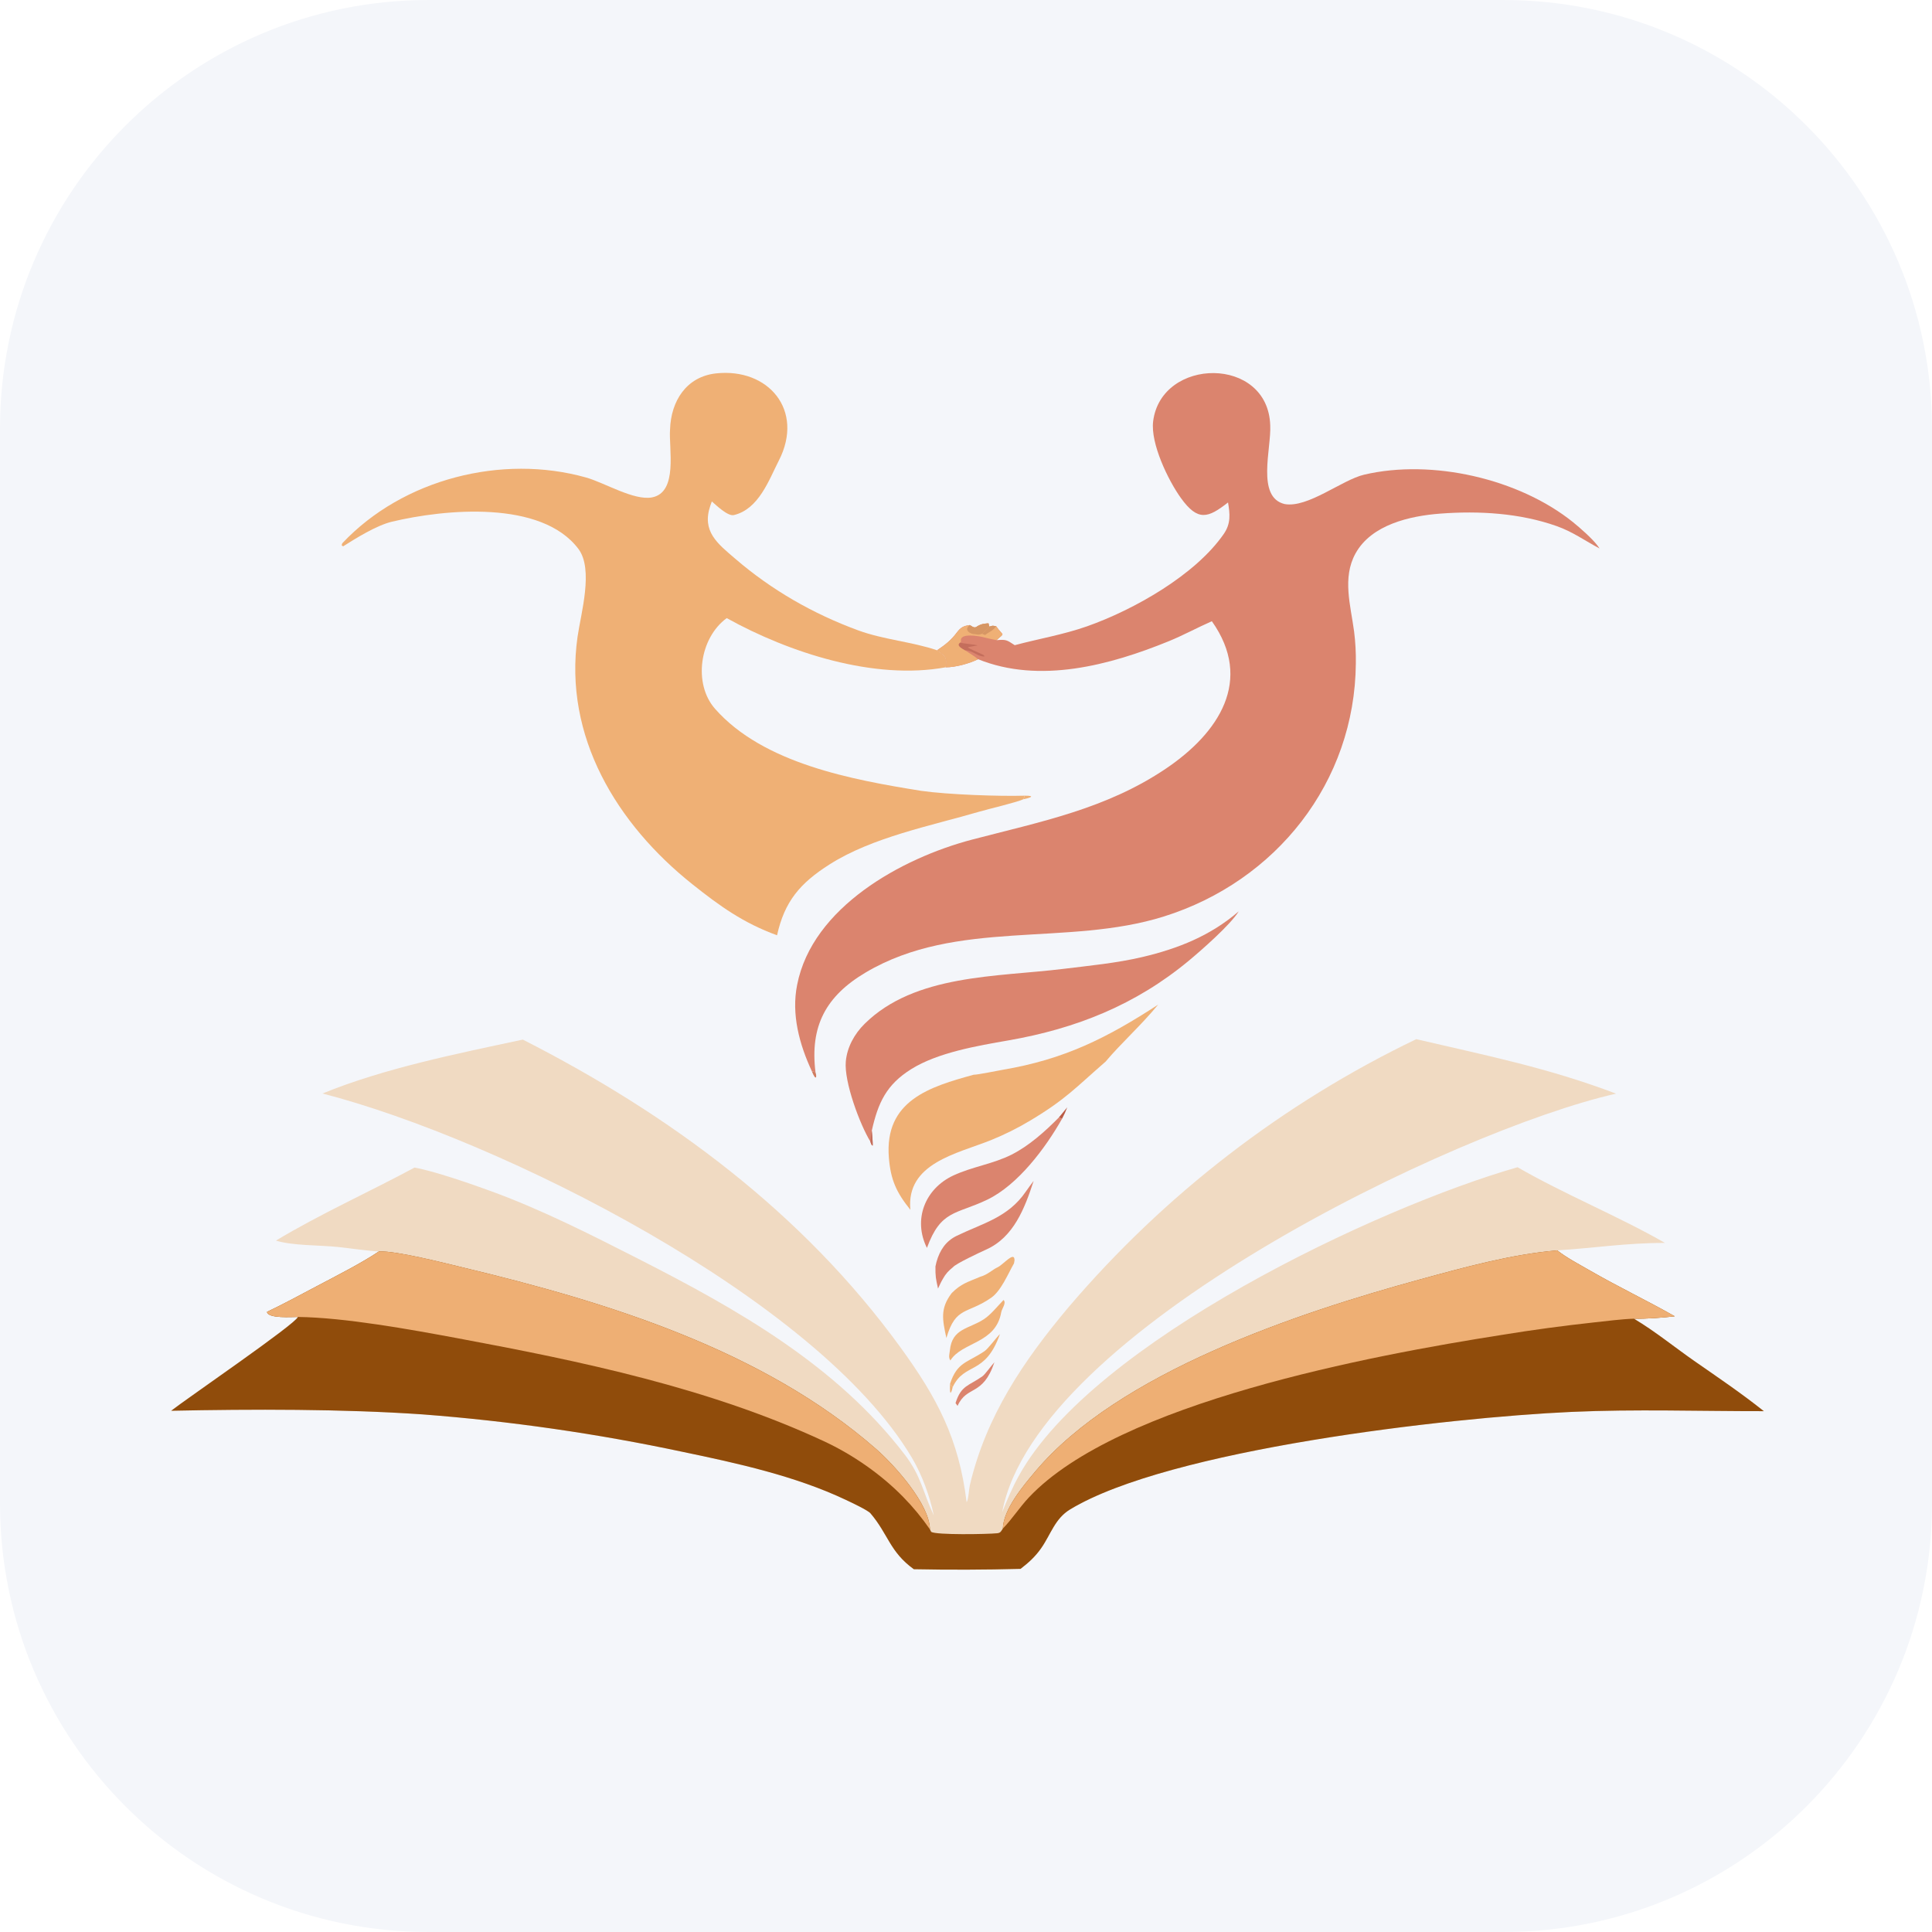
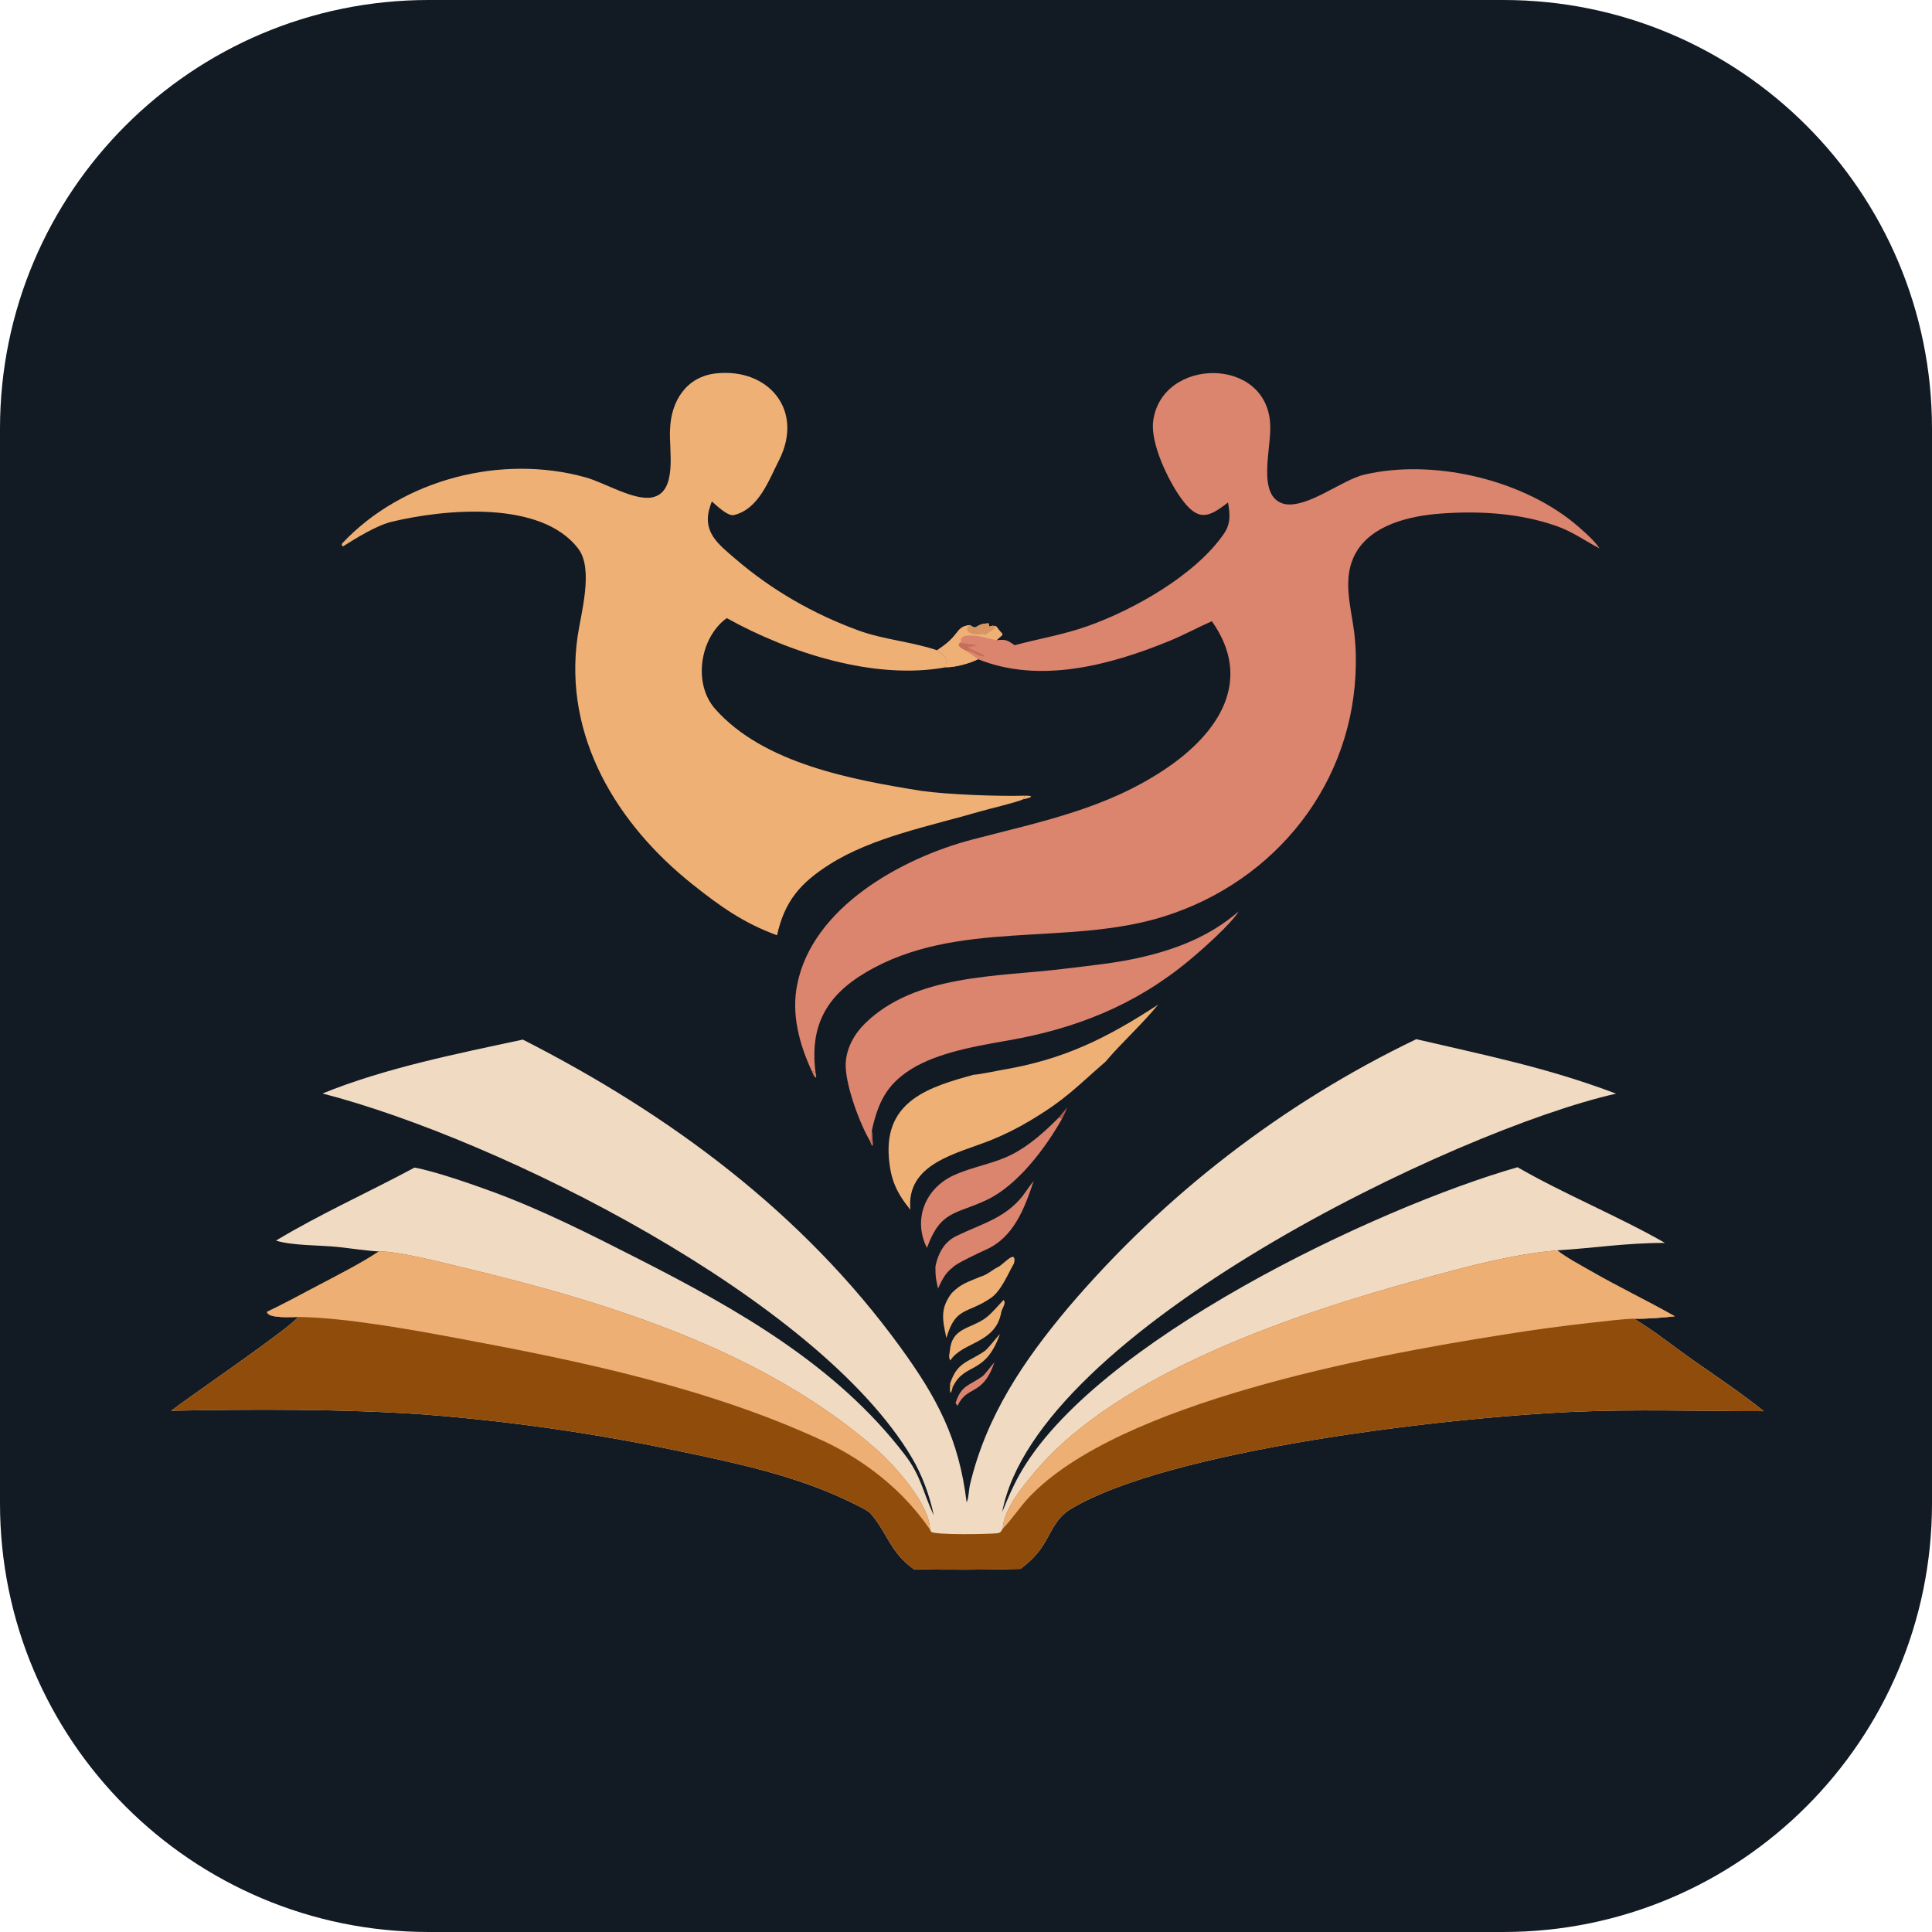
<svg xmlns="http://www.w3.org/2000/svg" viewBox="0 0 2048 2048" width="2048" height="2048">
-   <rect width="2048" height="2048" rx="454.4" fill="#F4F6FA" />
+   <rect width="2048" height="2048" rx="454.4" fill="#121A24" />
  <g transform="translate(-102.40,-102.40) scale(1.1)">
    <path transform="translate(0,0)" fill="rgb(240,218,194)" d="M 1457.91 1094.51 C 1526.14 1110.43 1584.42 1122 1650.46 1147.01 C 1496.51 1181.69 1091.39 1375.88 1058.89 1550.31 C 1063.71 1538.26 1068.82 1526.27 1075.13 1514.9 C 1146.47 1386.18 1419.38 1256.89 1555.53 1217.92 C 1600.05 1243.68 1653.28 1265.4 1697.61 1290.86 C 1659.91 1290.81 1629.82 1295.82 1593.76 1298.03 C 1602.61 1305.1 1615.3 1311.72 1625.24 1317.47 C 1652.03 1332.94 1680.12 1346.32 1707.04 1361.57 C 1695.64 1362.92 1679.18 1364.17 1667.66 1363.89 C 1687.73 1375.78 1706.45 1391.11 1725.57 1404.44 C 1748.72 1420.58 1770.75 1435.36 1792.87 1453 C 1731.14 1453.08 1669.08 1450.93 1607.41 1453.71 C 1487.63 1459.12 1219.54 1490.03 1124.36 1547.65 C 1109.55 1556.62 1105.77 1571.77 1096.37 1585.15 C 1090.72 1593.2 1084.35 1598.99 1076.58 1604.96 C 1042.3 1605.88 1008.01 1605.99 973.72 1605.3 C 950.419 1588.45 949.196 1571.7 931.949 1551.43 C 929.37 1548.39 912.705 1540.61 907.927 1538.35 C 859.531 1515.46 803.223 1503.06 750.857 1492.19 C 668.283 1474.6 584.627 1462.55 500.446 1456.12 C 423.637 1450.8 335.592 1450.99 258.036 1452.6 C 273.301 1440.67 377.967 1369.07 380.163 1362.21 C 374.566 1362.18 351.148 1363.95 350.386 1357.3 C 366.02 1349.91 384.243 1340.02 399.666 1331.88 C 417.873 1322.28 441.325 1310.39 458.26 1299.06 C 450.104 1298.88 428.423 1295.79 418.854 1294.78 C 401.044 1292.91 374.911 1293.61 359.029 1288.62 C 401.137 1263.22 448.914 1241.75 492.568 1218.26 C 511.725 1221.65 548.385 1234.43 566.943 1241.24 C 615.793 1259.18 662.041 1282.64 708.304 1306.21 C 803.401 1354.67 898.935 1408.55 964.968 1494.87 C 980.692 1515.43 982.331 1530.55 992.4 1552.21 L 992.948 1553.36 C 989.018 1534.53 981.657 1514.42 971.838 1497.84 C 881 1344.48 574.369 1190.9 403.894 1146.86 C 463.51 1122.48 533.948 1108.41 596.925 1094.92 C 738.282 1166.87 866.438 1261.63 960.528 1391.07 C 996.15 1440.08 1017.18 1479.52 1024.57 1540.61 C 1026.3 1538.94 1026.83 1528.03 1027.73 1524.2 C 1043.4 1457.8 1079.37 1404.47 1122.94 1352.66 C 1215.36 1244.19 1329.46 1156.25 1457.91 1094.51 z" />
    <path transform="translate(0,0)" fill="rgb(144,76,11)" d="M 1059.48 1566.18 C 1060.11 1547.35 1079.35 1524.7 1090.77 1511.12 C 1171.12 1415.61 1343.58 1358.3 1461.06 1326.17 C 1504.26 1314.36 1549.03 1301.91 1593.76 1298.03 C 1602.61 1305.1 1615.3 1311.72 1625.24 1317.47 C 1652.03 1332.94 1680.12 1346.32 1707.04 1361.57 C 1695.64 1362.92 1679.18 1364.17 1667.66 1363.89 C 1687.73 1375.78 1706.45 1391.11 1725.57 1404.44 C 1748.72 1420.58 1770.75 1435.36 1792.87 1453 C 1731.14 1453.08 1669.08 1450.93 1607.41 1453.71 C 1487.63 1459.12 1219.54 1490.03 1124.36 1547.65 C 1109.55 1556.62 1105.77 1571.77 1096.37 1585.15 C 1090.72 1593.2 1084.35 1598.99 1076.58 1604.96 C 1042.3 1605.88 1008.01 1605.99 973.72 1605.3 C 950.419 1588.45 949.196 1571.7 931.949 1551.43 C 929.37 1548.39 912.705 1540.61 907.927 1538.35 C 859.531 1515.46 803.223 1503.06 750.857 1492.19 C 668.283 1474.6 584.627 1462.55 500.446 1456.12 C 423.637 1450.8 335.592 1450.99 258.036 1452.6 C 273.301 1440.67 377.967 1369.07 380.163 1362.21 C 374.566 1362.18 351.148 1363.95 350.386 1357.3 C 366.02 1349.91 384.243 1340.02 399.666 1331.88 C 417.873 1322.28 441.325 1310.39 458.26 1299.06 C 475.227 1298.38 521.471 1310.29 539.195 1314.53 C 677.862 1347.73 827.82 1393.83 937.088 1489.22 C 955.239 1505.06 988.878 1542.59 989.259 1566.94 L 990.447 1569.3 C 995.209 1572.45 1044.42 1571.6 1054 1570.65 C 1057.43 1570.31 1057.86 1568.63 1059.48 1566.18 z" />
    <path transform="translate(0,0)" fill="rgb(238,175,116)" d="M 1059.48 1566.18 C 1060.11 1547.35 1079.35 1524.7 1090.77 1511.12 C 1171.12 1415.61 1343.58 1358.3 1461.06 1326.17 C 1504.26 1314.36 1549.03 1301.91 1593.76 1298.03 C 1602.61 1305.1 1615.3 1311.72 1625.24 1317.47 C 1652.03 1332.94 1680.12 1346.32 1707.04 1361.57 C 1695.64 1362.92 1679.18 1364.17 1667.66 1363.89 C 1655.89 1364.26 1640.96 1366.19 1629.04 1367.48 C 1599.41 1370.69 1569.87 1374.7 1540.45 1379.5 C 1414.75 1399.21 1170.73 1444.72 1084.62 1536.09 C 1075.67 1545.59 1068.51 1556.9 1059.48 1566.18 z" />
    <path transform="translate(0,0)" fill="rgb(238,175,116)" d="M 458.26 1299.06 C 475.227 1298.38 521.471 1310.29 539.195 1314.53 C 677.862 1347.73 827.82 1393.83 937.088 1489.22 C 955.239 1505.06 988.878 1542.59 989.259 1566.94 C 981.519 1555.72 972.824 1545.19 963.271 1535.46 C 941.909 1513.71 914.938 1494.93 887.175 1482.01 C 776.793 1430.65 653.369 1404.94 534.139 1382.73 C 488.953 1374.32 425.343 1362.73 380.163 1362.21 C 374.566 1362.18 351.148 1363.95 350.386 1357.3 C 366.02 1349.91 384.243 1340.02 399.666 1331.88 C 417.873 1322.28 441.325 1310.39 458.26 1299.06 z" />
    <g transform="translate(-7.40,0)">
      <path transform="translate(0,0)" fill="rgb(239,176,117)" d="M 1216.58 1061.23 C 1199.61 1081.79 1180.99 1098.23 1165.89 1116.18 C 1136.79 1141.45 1127.9 1152.17 1093.57 1172.79 C 1081.24 1180.2 1068.35 1186.62 1055 1191.99 C 1022.48 1204.93 973.544 1214.18 977.795 1258.94 C 964.329 1242.25 958.829 1230.15 957.085 1208.86 C 952.549 1153.48 996.774 1140.33 1038.8 1128.78 C 1042.19 1128.92 1062.62 1124.73 1067.02 1123.98 C 1126.06 1113.95 1166.85 1093.6 1216.58 1061.23 z" />
      <path transform="translate(0,0)" fill="rgb(219,132,110)" d="M 1002.94 1309.26 C 1006.13 1297.78 1012.08 1289.03 1022.48 1284 C 1047.52 1271.88 1071.96 1266.38 1088.93 1241.56 C 1091.1 1238.39 1094.15 1234.31 1096.61 1231.05 C 1087.97 1257.53 1077.36 1285.36 1050.89 1297.24 C 1045.08 1299.84 1021.24 1311 1018.85 1314.27 C 1014.72 1317.47 1011.79 1320.68 1009.23 1325.31 C 1007.05 1329 1006.22 1331.05 1004.45 1334.86 C 1002.27 1325.06 1001.89 1323.38 1001.95 1313.56 L 1002.94 1309.26 z" />
      <path transform="translate(0,0)" fill="rgb(219,132,110)" d="M 1120.92 1169.93 L 1123.97 1171.19 C 1108.1 1199.29 1081.52 1234.92 1051.94 1249.17 C 1021.81 1263.67 1007.23 1258.76 993.748 1295.67 C 980.099 1268.3 991.939 1238.55 1019.23 1225.86 C 1037.49 1217.37 1057.42 1214.82 1075.33 1205.78 C 1092.17 1197.28 1107.76 1183.32 1120.92 1169.93 z" />
      <path transform="translate(0,0)" fill="rgb(186,91,69)" d="M 1128.98 1160.18 C 1126.87 1165.41 1126.51 1166.26 1123.97 1171.19 L 1120.92 1169.93 L 1128.98 1160.18 z" />
      <path transform="translate(0,0)" fill="rgb(239,176,117)" d="M 1045.23 1323.42 C 1052.23 1321.52 1056.41 1316.88 1062.06 1314.23 C 1067.35 1311.75 1078.49 1297.94 1078.14 1307.87 L 1077.63 1310.61 C 1071.99 1320.41 1065.28 1337.01 1055.7 1343.68 C 1032.57 1359.79 1021.49 1351.7 1012.5 1382.49 C 1008.75 1364.93 1006.23 1354.22 1017.6 1339.24 C 1026.65 1330.06 1033.19 1328.58 1044.39 1323.78 L 1045.23 1323.42 z" />
      <path transform="translate(0,0)" fill="rgb(239,176,117)" d="M 1067.6 1345.83 C 1070.56 1348.86 1065.99 1354.03 1065.36 1357.65 C 1060.07 1388.14 1027.55 1386.12 1016.33 1404.14 C 1014.24 1400.94 1015.53 1398 1015.86 1394.51 C 1017.93 1373.09 1034.01 1373.94 1048.63 1364.39 C 1055.36 1360 1061.87 1351.7 1067.6 1345.83 z" />
      <path transform="translate(0,0)" fill="rgb(239,176,117)" d="M 1016.02 1426.63 C 1022.95 1405.58 1032.35 1406.54 1049.17 1395.22 C 1052.73 1392.82 1060.01 1382.84 1064.12 1378.68 C 1049.77 1419.16 1030.09 1405.35 1018.52 1429.92 L 1016.02 1426.63 z" />
      <path transform="translate(0,0)" fill="rgb(239,176,117)" d="M 1018.52 1429.92 C 1018.23 1431.2 1017.62 1434.4 1016.58 1435.22 L 1016.52 1435.45 C 1015.62 1434.25 1016 1428.29 1016.02 1426.63 L 1018.52 1429.92 z" />
      <path transform="translate(0,0)" fill="rgb(219,132,110)" d="M 1283.91 577.316 C 1264.77 592.229 1254.96 595.96 1238.42 572.912 C 1226.09 555.728 1209.06 520.291 1211.75 499.072 C 1219.58 437.141 1322.44 435.822 1324.58 502.981 C 1325.73 525.365 1310.95 572.179 1338.4 578.822 C 1360.66 582.962 1393.73 555.539 1415.02 550.534 C 1480.51 535.139 1564.39 554.407 1616.45 596.367 C 1623.26 601.857 1634.71 611.976 1639.9 618.746 C 1640.62 619.69 1641.31 620.659 1641.96 621.65 C 1627.74 614.114 1616.09 605.546 1600.55 600.054 C 1565.07 587.522 1525.75 585.217 1488.39 588.051 C 1459.33 590.256 1422.11 598.591 1406.75 626.455 C 1393.77 649.987 1402.13 676.768 1405.4 701.628 C 1406.68 711.815 1407.24 722.08 1407.08 732.346 C 1406.14 846.906 1330.3 942.276 1222.2 976.251 C 1128.77 1005.61 1022.63 978.253 934.858 1030.16 C 896.2 1053.02 880.907 1082.12 886.35 1126.33 L 882.896 1125.5 C 870.82 1099.5 862.925 1070.56 868.702 1042.02 C 883.285 967.54 969.223 920.035 1037.35 902.17 C 1102.87 884.985 1166.35 872.784 1224.18 833.697 C 1274.84 799.464 1308.71 748.743 1268.33 691.759 C 1254.7 697.711 1241.05 705.19 1227.09 710.896 C 1170.07 734.193 1102.3 752.316 1043.02 728.351 C 1034.76 732.502 1021.11 736.219 1011.85 736.155 C 1013.29 726.488 1012.09 725.645 1003.54 719.749 C 1011.45 714.456 1016.88 710.24 1022.69 702.482 C 1026.4 697.536 1029.27 696.214 1035.06 695.453 C 1043.46 701.14 1038.69 694.348 1053.09 693.818 C 1053.3 695.159 1053.5 695.664 1053.93 696.983 C 1057.11 695.846 1057.07 695.988 1060.51 696.636 C 1067.7 706.998 1069.16 702.14 1060.86 709.995 C 1070.03 709.206 1070.59 709.723 1078.38 714.841 C 1100.97 708.76 1125.32 704.696 1148.21 696.603 C 1193.06 680.745 1252.4 647.317 1279.85 607.577 C 1286.76 597.57 1285.78 588.268 1283.91 577.316 z" />
      <path transform="translate(0,0)" fill="rgb(239,176,117)" d="M 1053.09 693.818 C 1053.3 695.159 1053.5 695.664 1053.93 696.983 C 1057.11 695.846 1057.07 695.988 1060.51 696.636 C 1067.7 706.998 1069.16 702.14 1060.86 709.995 C 1056.97 709.31 1052.87 708.319 1049.01 707.387 C 1044.76 706.179 1024.47 702.342 1026.64 711.238 L 1025.97 712.365 C 1021.55 715.054 1027.69 718.039 1030.18 719.567 C 1034.08 722.259 1039.78 725.436 1043.02 728.351 C 1034.76 732.502 1021.11 736.219 1011.85 736.155 C 1013.29 726.488 1012.09 725.645 1003.54 719.749 C 1011.45 714.456 1016.88 710.24 1022.69 702.482 C 1026.4 697.536 1029.27 696.214 1035.06 695.453 C 1043.46 701.14 1038.69 694.348 1053.09 693.818 z" />
      <path transform="translate(0,0)" fill="rgb(214,150,100)" d="M 1053.93 696.983 C 1057.11 695.846 1057.07 695.988 1060.51 696.636 C 1056.59 701.632 1054.63 701.294 1049.86 705.032 L 1046.83 703.895 C 1049.68 700.718 1051.29 700.463 1053.93 696.983 z" />
      <path transform="translate(0,0)" fill="rgb(214,150,100)" d="M 1053.09 693.818 C 1053.3 695.159 1053.5 695.664 1053.93 696.983 C 1051.29 700.463 1049.68 700.718 1046.83 703.895 C 1043.58 704.977 1043.49 704.77 1040.14 704.214 C 1036.06 704.433 1028.53 700.442 1035.06 695.453 C 1043.46 701.14 1038.69 694.348 1053.09 693.818 z" />
      <path transform="translate(0,0)" fill="rgb(196,110,92)" d="M 1030.18 719.567 C 1027.69 718.039 1021.55 715.054 1025.97 712.365 C 1026.48 713.024 1039.08 713.976 1042.6 715.067 C 1041.46 715.359 1033.43 716.629 1033.21 716.863 C 1033.44 717.906 1046.37 723.176 1048.41 724.314 L 1048.55 724.985 C 1048.81 725.006 1049.07 725.027 1049.34 725.048 C 1049.34 725.882 1049.3 725.545 1048.33 725.705 L 1048.22 725.771 C 1041.27 725.071 1039.21 720.565 1030.18 719.567 z" />
      <path transform="translate(0,0)" fill="rgb(239,176,117)" d="M 849.313 994.402 C 816.605 982.49 793.927 966.042 767.95 945.397 C 695.104 887.507 643.377 802.899 657.049 706.808 C 660.23 684.448 672.733 641.76 657.886 622.058 C 622.242 574.761 529.299 583.623 478.01 595.878 C 463.073 599.521 443.319 611.887 431.163 619.567 L 429.772 618.68 C 429.914 617.996 430.073 616.918 430.55 616.412 C 488.697 554.743 584.099 530.411 665.254 553.249 C 683.177 558.292 711.387 575.7 728.779 572.424 C 754.253 567.627 744.827 524.982 746.2 507.002 C 747.061 479.523 761.97 456.002 790.582 452.915 C 840.881 447.49 875.831 488.352 851.093 536.821 C 841.346 555.917 831.734 583.64 807.748 589.446 C 801.886 590.865 790.771 580.027 786.458 576.313 C 785.941 577.699 785.446 579.093 784.973 580.495 C 776.609 605.205 791.951 616.881 808.931 631.44 C 844.017 661.674 884.152 684.672 927.577 700.581 C 952.101 709.566 979.539 711.553 1003.54 719.749 C 1012.09 725.645 1013.29 726.488 1011.85 736.155 C 942.979 748.772 861.094 722.167 800.814 688.756 C 774.783 707.729 768.155 751.862 789.591 776.176 C 836.079 828.906 921.71 844.521 988.173 855.197 C 1014.02 858.879 1063.54 860.604 1087.99 859.864 L 1086.76 863.285 C 1079.24 866.595 1053.67 872.522 1044.38 875.236 C 997.272 888.996 941.347 899.796 899.955 926.079 C 871.369 944.23 856.525 961.818 849.313 994.402 z" />
      <path transform="translate(0,0)" fill="rgb(219,132,110)" d="M 1294.19 971.36 C 1286.45 984.113 1257.95 1009.07 1246.22 1018.81 C 1194.81 1061.5 1137.49 1084.34 1072.1 1095.73 C 1042.37 1100.9 1004.18 1107.39 978.602 1123.39 C 954.672 1138.36 946.669 1155.72 940.618 1182.68 C 940.839 1184.39 941.792 1196.06 941.456 1197 L 941.33 1197.1 C 941.306 1197.02 941.281 1196.95 941.257 1196.88 L 940.876 1196.89 C 940.01 1195.78 939.614 1194.59 939.255 1193.25 C 929.111 1176.65 913.811 1135.65 915.566 1116.05 C 916.798 1102.28 923.789 1089.53 933.722 1079.71 C 982.075 1031.91 1061.14 1034.59 1124.33 1026.87 C 1149.89 1023.75 1176.59 1021.19 1201.22 1015.39 C 1236.06 1007.19 1267.15 994.709 1294.19 971.36 z" />
      <path transform="translate(0,0)" fill="rgb(196,110,92)" d="M 939.255 1193.25 C 939.803 1189.5 939.66 1186.36 940.618 1182.68 C 940.839 1184.39 941.792 1196.06 941.456 1197 L 941.33 1197.1 C 941.306 1197.02 941.281 1196.95 941.257 1196.88 L 940.876 1196.89 C 940.01 1195.78 939.614 1194.59 939.255 1193.25 z" />
      <path transform="translate(0,0)" fill="rgb(239,176,117)" d="M 1087.99 859.864 C 1089 859.904 1093.68 859.738 1094.21 860.688 C 1093.68 861.982 1088.04 862.943 1086.76 863.285 L 1087.99 859.864 z" />
      <path transform="translate(0,0)" fill="rgb(208,124,95)" d="M 886.35 1126.33 C 886.857 1127.96 887.175 1129.28 886.962 1130.98 L 886.539 1131.51 C 885.265 1131.61 883.254 1126.33 882.896 1125.5 L 886.35 1126.33 z" />
      <path transform="translate(52.00,0) scale(0.95,1) translate(187.20,275.37) scale(0.82)" fill="rgb(219,132,110)" d="M 1016.02 1426.63 C 1022.95 1405.58 1032.35 1406.54 1049.17 1395.22 C 1052.73 1392.82 1060.01 1382.84 1064.12 1378.68 C 1049.77 1419.16 1030.09 1405.35 1018.52 1429.92 L 1016.02 1426.63 z" />
    </g>
  </g>
</svg>
